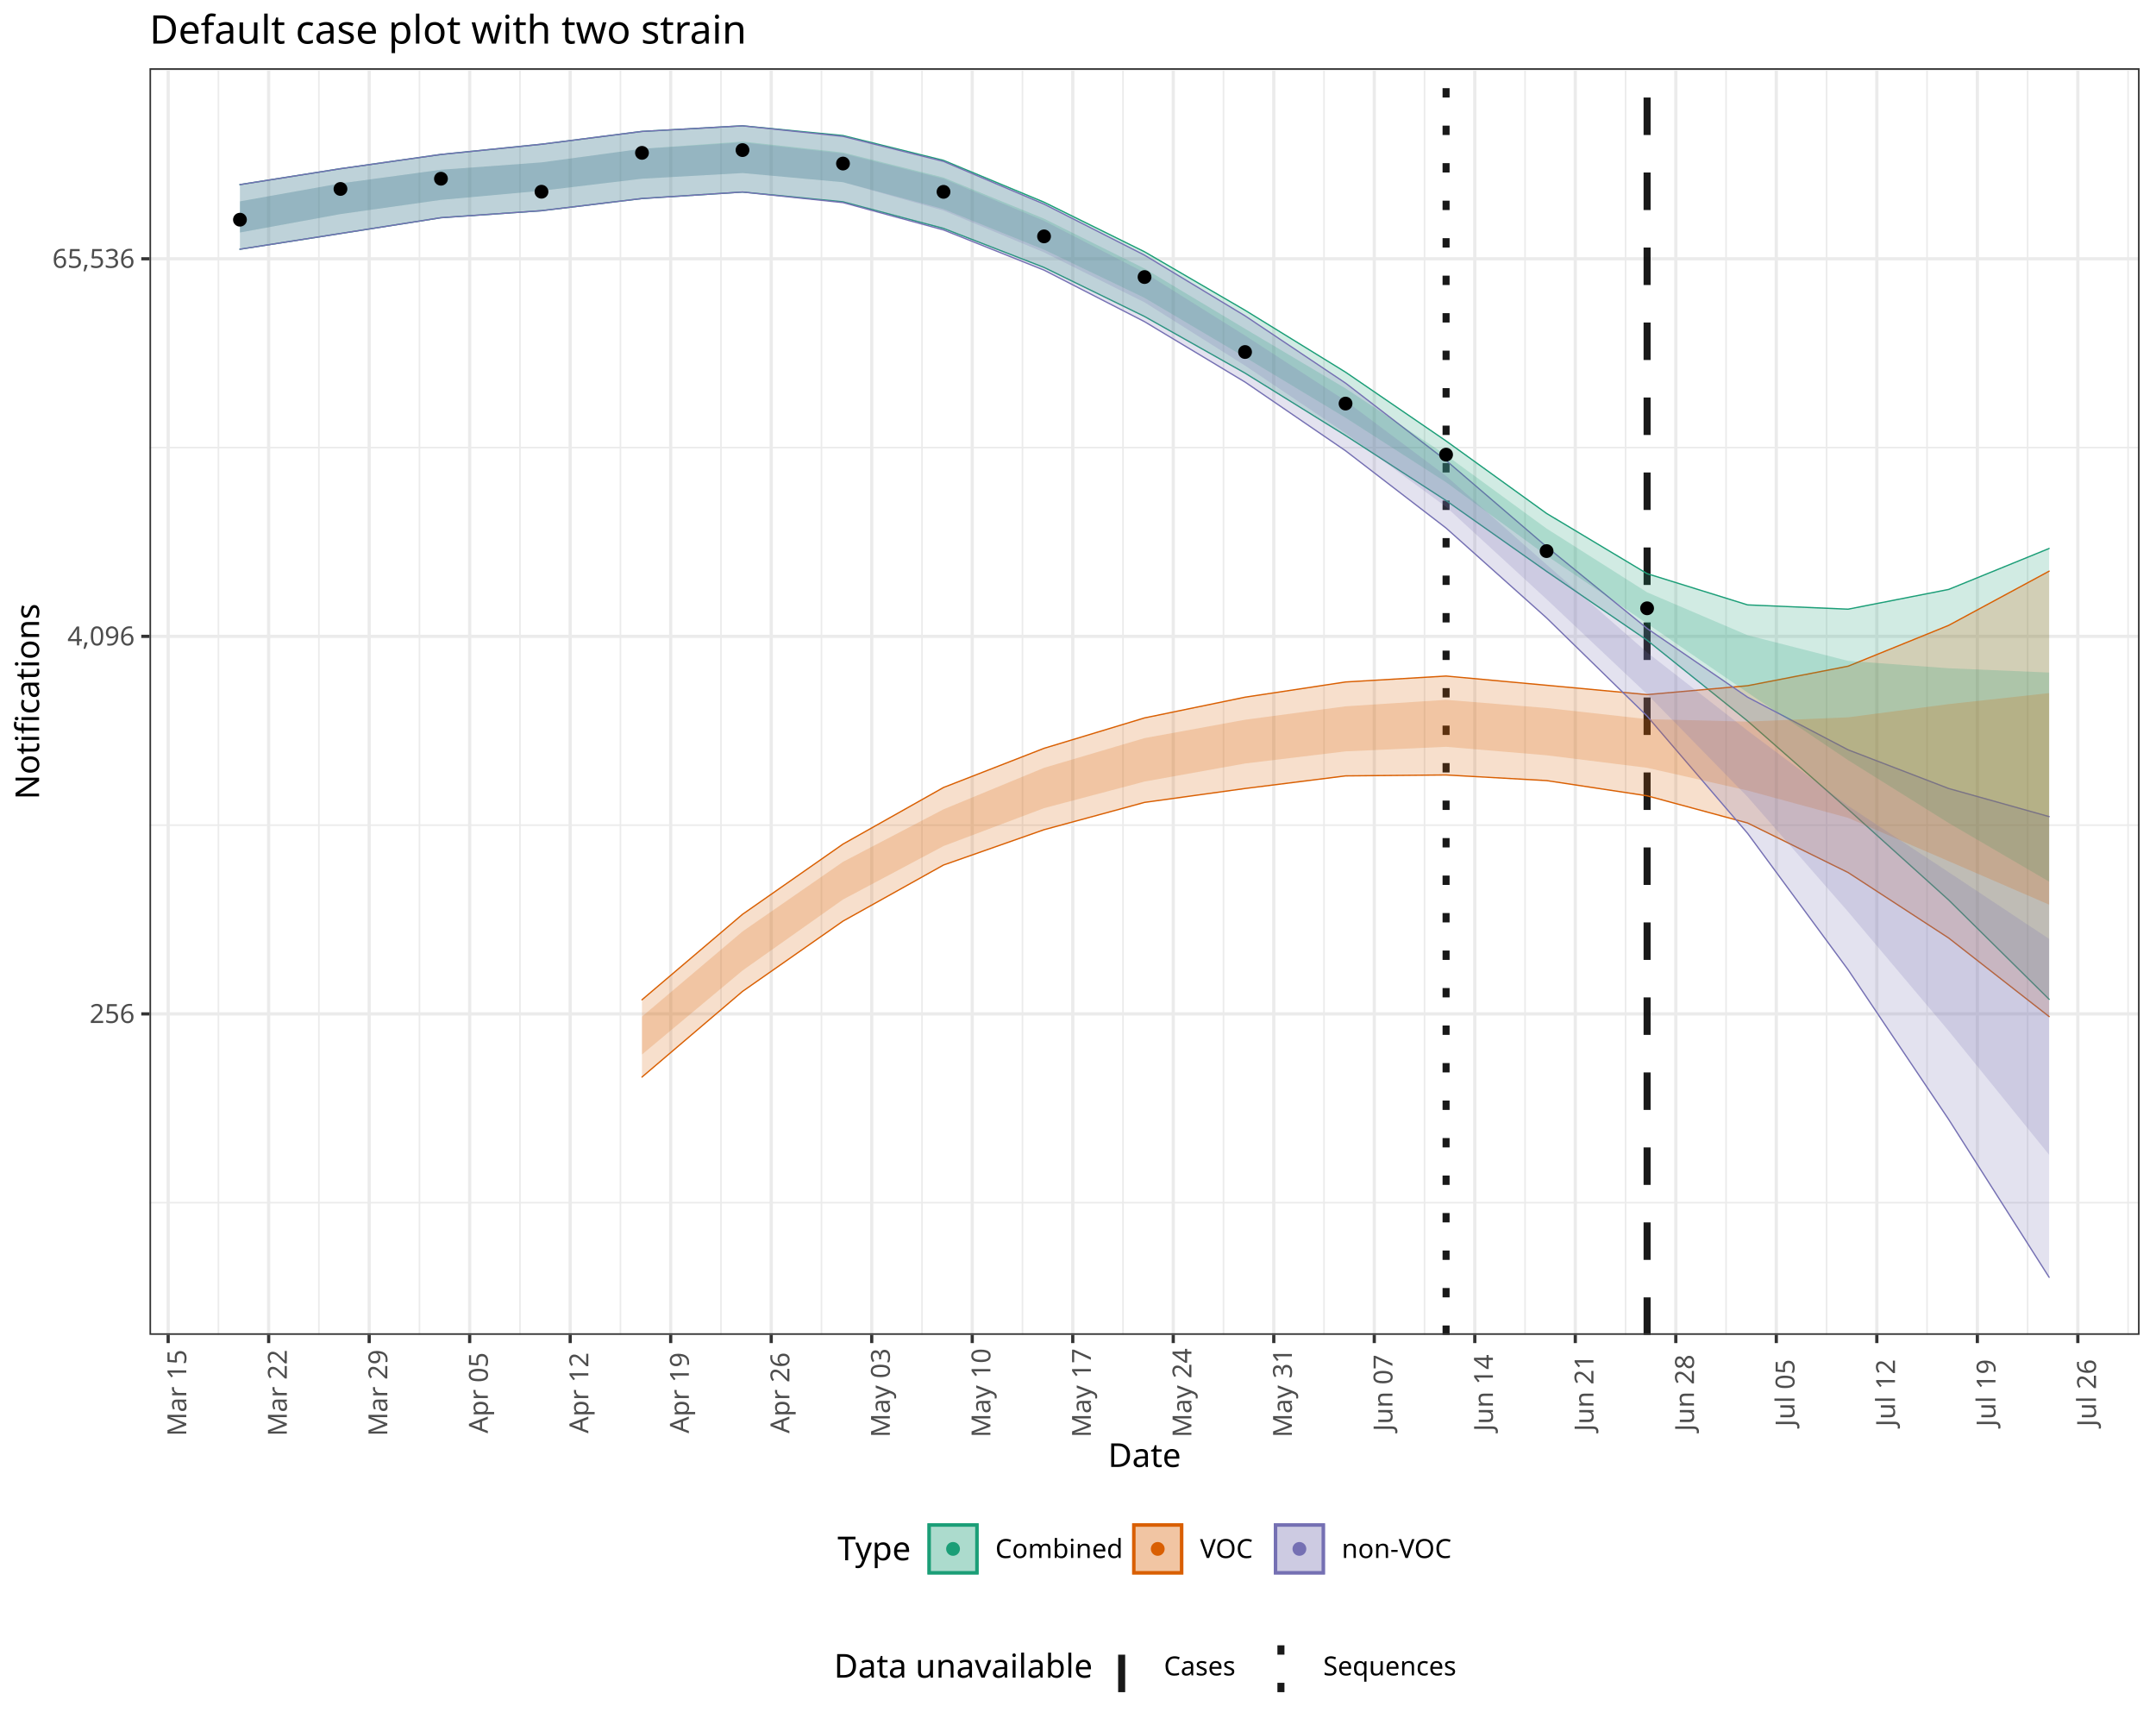
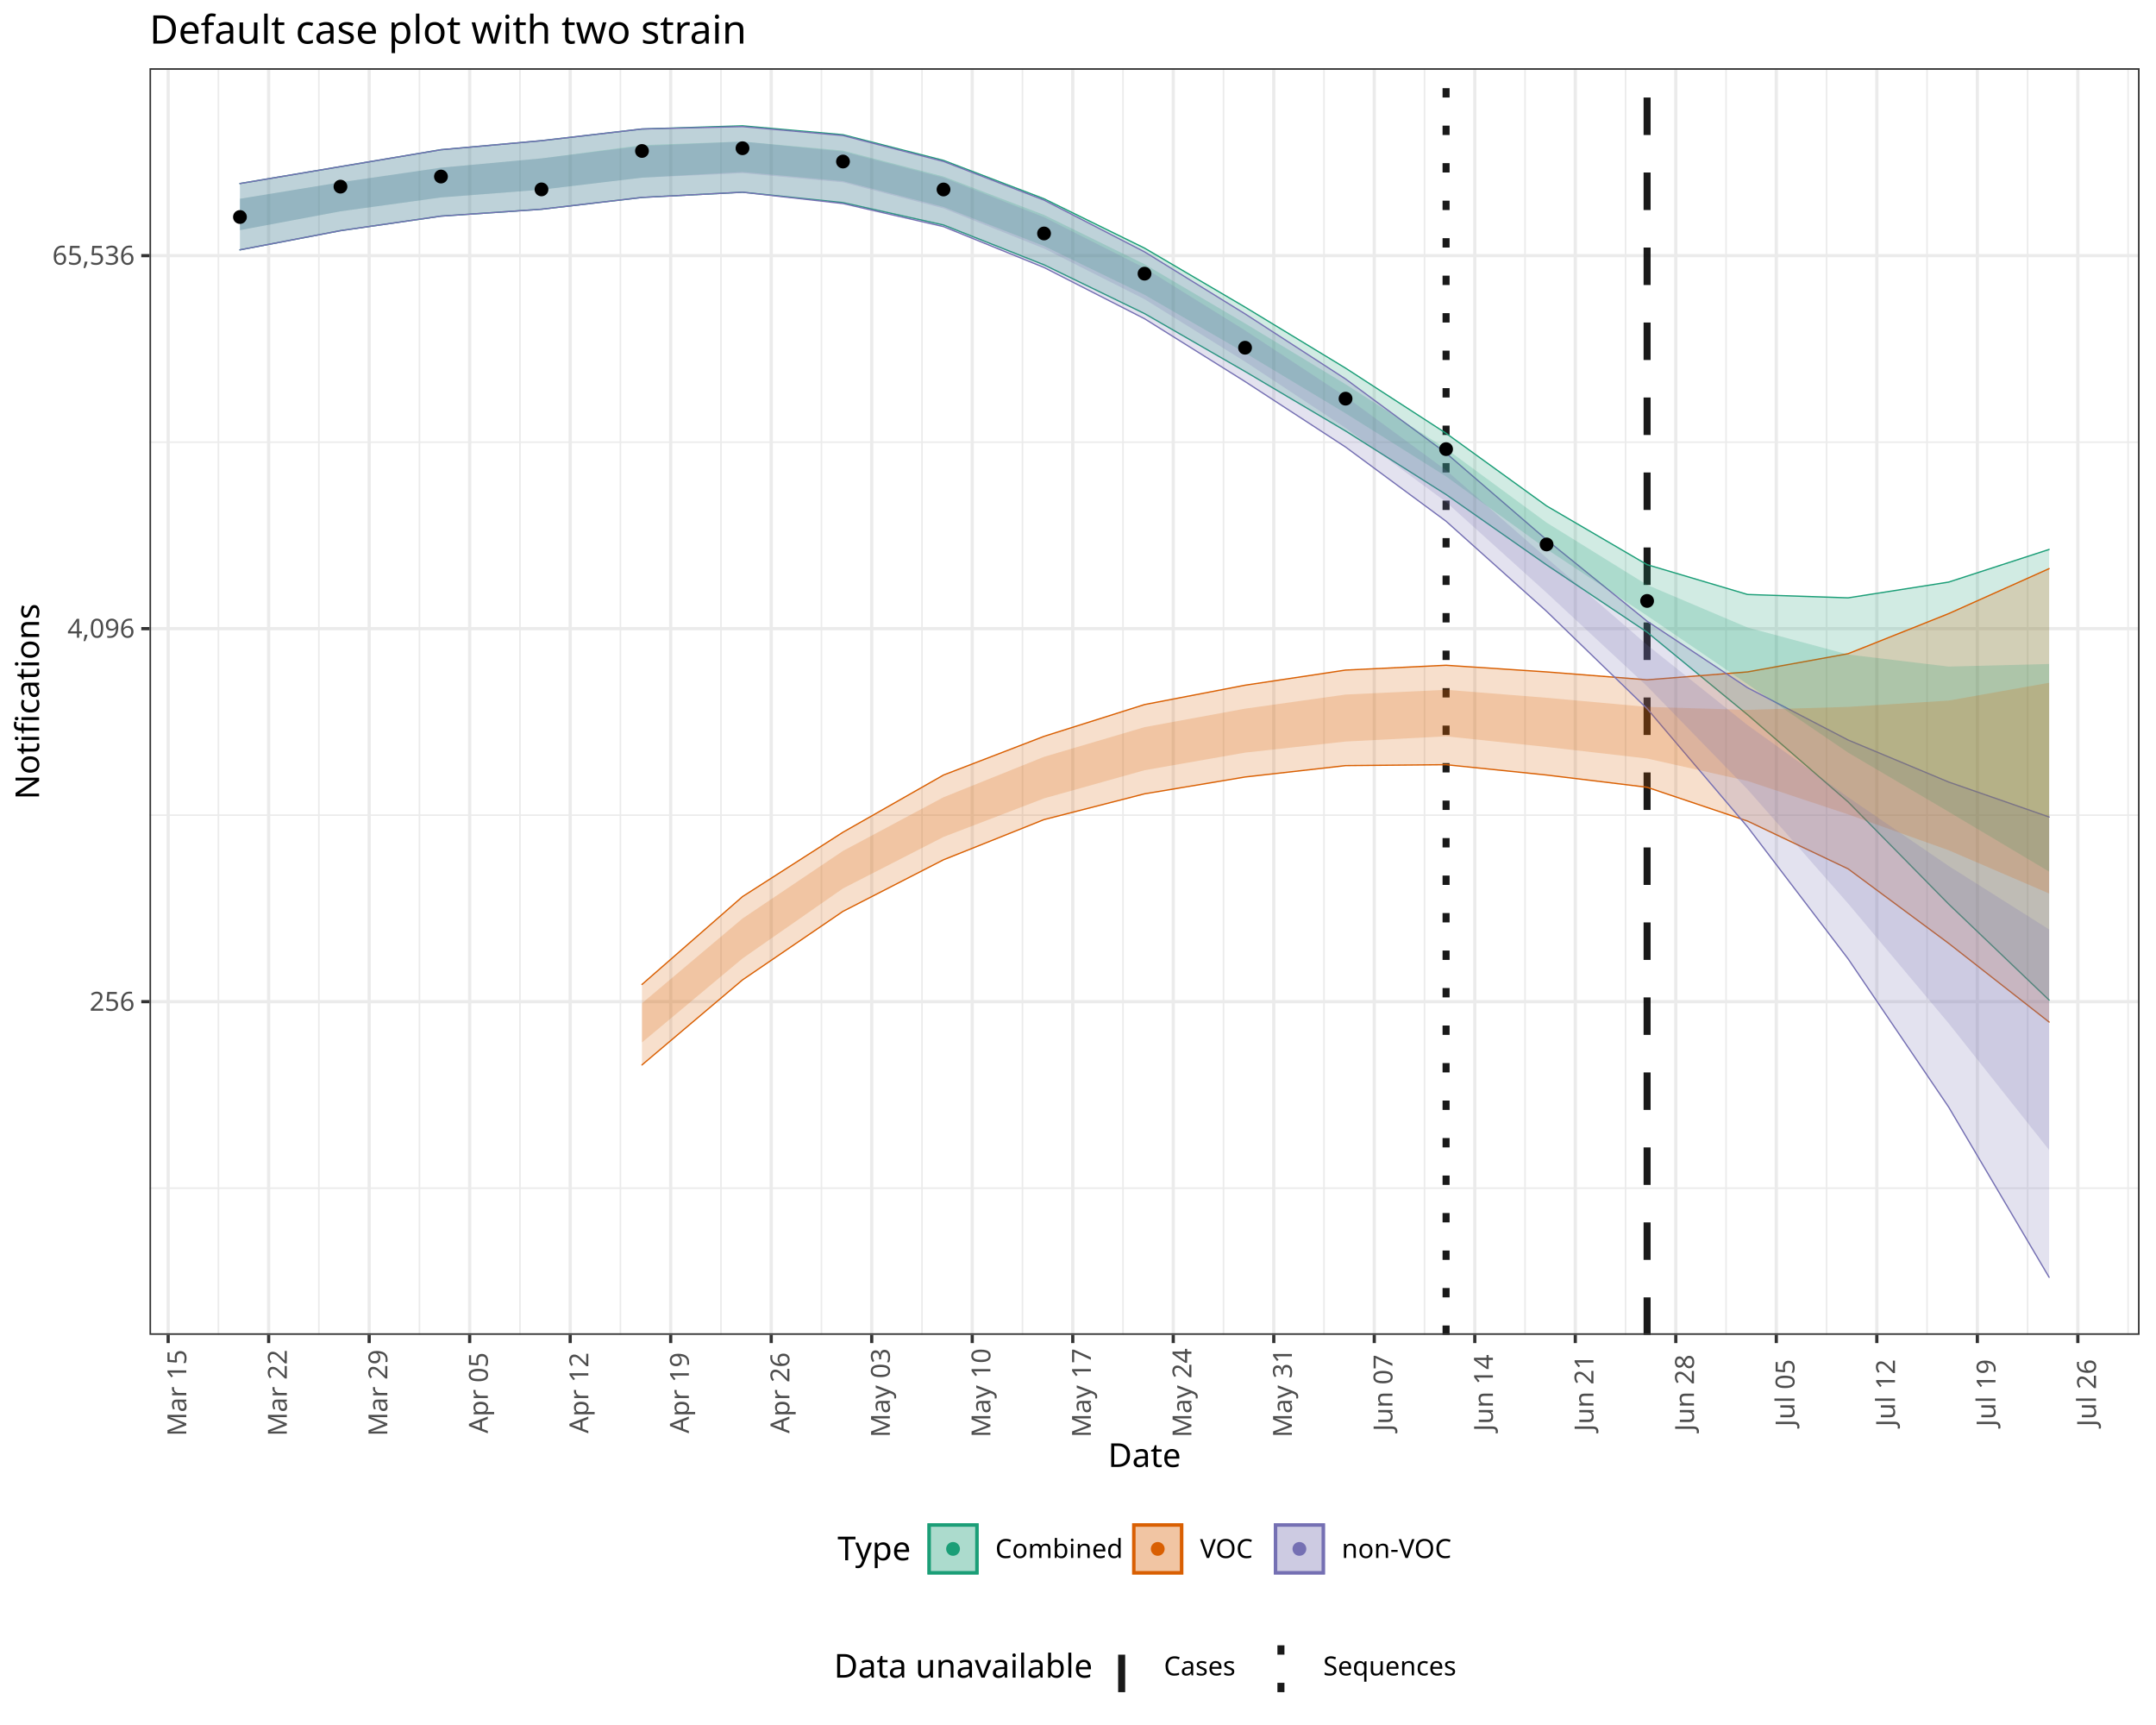
<svg xmlns="http://www.w3.org/2000/svg" class="svglite" data-engine-version="2.0" width="720.00pt" height="576.00pt" viewBox="0 0 720.00 576.00">
  <defs>
    <style type="text/css">
    .svglite line, .svglite polyline, .svglite polygon, .svglite path, .svglite rect, .svglite circle {
      fill: none;
      stroke: #000000;
      stroke-linecap: round;
      stroke-linejoin: round;
      stroke-miterlimit: 10.00;
    }
  </style>
  </defs>
  <rect width="100%" height="100%" style="stroke: none; fill: #FFFFFF;" />
  <defs>
    <clipPath id="cpMC4wMHw3MjAuMDB8MC4wMHw1NzYuMDA=">
      <rect x="0.00" y="0.00" width="720.00" height="576.00" />
    </clipPath>
  </defs>
  <g clip-path="url(#cpMC4wMHw3MjAuMDB8MC4wMHw1NzYuMDA=)">
    <rect x="0.00" y="0.00" width="720.00" height="576.00" style="stroke-width: 1.07; stroke: #FFFFFF; fill: #FFFFFF;" />
  </g>
  <defs>
    <clipPath id="cpNDkuOTJ8NzE0LjUyfDIyLjc4fDQ0NS43Mw==">
      <rect x="49.92" y="22.78" width="664.60" height="422.95" />
    </clipPath>
  </defs>
  <g clip-path="url(#cpNDkuOTJ8NzE0LjUyfDIyLjc4fDQ0NS43Mw==)">
    <rect x="49.92" y="22.78" width="664.60" height="422.95" style="stroke-width: 1.07; stroke: none; fill: #FFFFFF;" />
-     <polyline points="49.92,401.59 714.52,401.59 " style="stroke-width: 0.53; stroke: #EBEBEB; stroke-linecap: butt;" />
-     <polyline points="49.92,275.52 714.52,275.52 " style="stroke-width: 0.53; stroke: #EBEBEB; stroke-linecap: butt;" />
-     <polyline points="49.92,149.45 714.52,149.45 " style="stroke-width: 0.53; stroke: #EBEBEB; stroke-linecap: butt;" />
-     <polyline points="49.92,23.37 714.52,23.37 " style="stroke-width: 0.53; stroke: #EBEBEB; stroke-linecap: butt;" />
+     <polyline points="49.92,396.75 714.52,396.75 " style="stroke-width: 0.53; stroke: #EBEBEB; stroke-linecap: butt;" />
+     <polyline points="49.92,272.19 714.52,272.19 " style="stroke-width: 0.53; stroke: #EBEBEB; stroke-linecap: butt;" />
+     <polyline points="49.92,147.64 714.52,147.64 " style="stroke-width: 0.53; stroke: #EBEBEB; stroke-linecap: butt;" />
+     <polyline points="49.92,23.08 714.52,23.08 " style="stroke-width: 0.53; stroke: #EBEBEB; stroke-linecap: butt;" />
    <polyline points="72.94,445.73 72.94,22.78 " style="stroke-width: 0.53; stroke: #EBEBEB; stroke-linecap: butt;" />
    <polyline points="106.50,445.73 106.50,22.78 " style="stroke-width: 0.53; stroke: #EBEBEB; stroke-linecap: butt;" />
    <polyline points="140.07,445.73 140.07,22.78 " style="stroke-width: 0.53; stroke: #EBEBEB; stroke-linecap: butt;" />
    <polyline points="173.64,445.73 173.64,22.78 " style="stroke-width: 0.53; stroke: #EBEBEB; stroke-linecap: butt;" />
    <polyline points="207.20,445.73 207.20,22.78 " style="stroke-width: 0.53; stroke: #EBEBEB; stroke-linecap: butt;" />
    <polyline points="240.77,445.73 240.77,22.78 " style="stroke-width: 0.53; stroke: #EBEBEB; stroke-linecap: butt;" />
    <polyline points="274.33,445.73 274.33,22.78 " style="stroke-width: 0.53; stroke: #EBEBEB; stroke-linecap: butt;" />
    <polyline points="307.90,445.73 307.90,22.78 " style="stroke-width: 0.53; stroke: #EBEBEB; stroke-linecap: butt;" />
    <polyline points="341.46,445.73 341.46,22.78 " style="stroke-width: 0.53; stroke: #EBEBEB; stroke-linecap: butt;" />
    <polyline points="375.03,445.73 375.03,22.78 " style="stroke-width: 0.53; stroke: #EBEBEB; stroke-linecap: butt;" />
    <polyline points="408.59,445.73 408.59,22.78 " style="stroke-width: 0.53; stroke: #EBEBEB; stroke-linecap: butt;" />
    <polyline points="442.16,445.73 442.16,22.78 " style="stroke-width: 0.53; stroke: #EBEBEB; stroke-linecap: butt;" />
    <polyline points="475.73,445.73 475.73,22.78 " style="stroke-width: 0.53; stroke: #EBEBEB; stroke-linecap: butt;" />
    <polyline points="509.29,445.73 509.29,22.78 " style="stroke-width: 0.53; stroke: #EBEBEB; stroke-linecap: butt;" />
    <polyline points="542.86,445.73 542.86,22.78 " style="stroke-width: 0.53; stroke: #EBEBEB; stroke-linecap: butt;" />
    <polyline points="576.42,445.73 576.42,22.78 " style="stroke-width: 0.53; stroke: #EBEBEB; stroke-linecap: butt;" />
    <polyline points="609.99,445.73 609.99,22.78 " style="stroke-width: 0.53; stroke: #EBEBEB; stroke-linecap: butt;" />
    <polyline points="643.55,445.73 643.55,22.78 " style="stroke-width: 0.53; stroke: #EBEBEB; stroke-linecap: butt;" />
    <polyline points="677.12,445.73 677.12,22.78 " style="stroke-width: 0.53; stroke: #EBEBEB; stroke-linecap: butt;" />
    <polyline points="710.68,445.73 710.68,22.78 " style="stroke-width: 0.53; stroke: #EBEBEB; stroke-linecap: butt;" />
-     <polyline points="49.92,338.56 714.52,338.56 " style="stroke-width: 1.07; stroke: #EBEBEB; stroke-linecap: butt;" />
-     <polyline points="49.92,212.48 714.52,212.48 " style="stroke-width: 1.07; stroke: #EBEBEB; stroke-linecap: butt;" />
-     <polyline points="49.92,86.41 714.52,86.41 " style="stroke-width: 1.07; stroke: #EBEBEB; stroke-linecap: butt;" />
+     <polyline points="49.92,334.47 714.52,334.47 " style="stroke-width: 1.07; stroke: #EBEBEB; stroke-linecap: butt;" />
+     <polyline points="49.92,209.91 714.52,209.91 " style="stroke-width: 1.07; stroke: #EBEBEB; stroke-linecap: butt;" />
+     <polyline points="49.92,85.36 714.52,85.36 " style="stroke-width: 1.07; stroke: #EBEBEB; stroke-linecap: butt;" />
    <polyline points="56.16,445.73 56.16,22.78 " style="stroke-width: 1.07; stroke: #EBEBEB; stroke-linecap: butt;" />
    <polyline points="89.72,445.73 89.72,22.78 " style="stroke-width: 1.07; stroke: #EBEBEB; stroke-linecap: butt;" />
    <polyline points="123.29,445.73 123.29,22.78 " style="stroke-width: 1.07; stroke: #EBEBEB; stroke-linecap: butt;" />
    <polyline points="156.85,445.73 156.85,22.78 " style="stroke-width: 1.07; stroke: #EBEBEB; stroke-linecap: butt;" />
    <polyline points="190.42,445.73 190.42,22.78 " style="stroke-width: 1.07; stroke: #EBEBEB; stroke-linecap: butt;" />
    <polyline points="223.98,445.73 223.98,22.78 " style="stroke-width: 1.07; stroke: #EBEBEB; stroke-linecap: butt;" />
    <polyline points="257.55,445.73 257.55,22.78 " style="stroke-width: 1.07; stroke: #EBEBEB; stroke-linecap: butt;" />
    <polyline points="291.11,445.73 291.11,22.78 " style="stroke-width: 1.07; stroke: #EBEBEB; stroke-linecap: butt;" />
    <polyline points="324.68,445.73 324.68,22.78 " style="stroke-width: 1.07; stroke: #EBEBEB; stroke-linecap: butt;" />
    <polyline points="358.25,445.73 358.25,22.78 " style="stroke-width: 1.07; stroke: #EBEBEB; stroke-linecap: butt;" />
    <polyline points="391.81,445.73 391.81,22.78 " style="stroke-width: 1.07; stroke: #EBEBEB; stroke-linecap: butt;" />
    <polyline points="425.38,445.73 425.38,22.78 " style="stroke-width: 1.07; stroke: #EBEBEB; stroke-linecap: butt;" />
    <polyline points="458.94,445.73 458.94,22.78 " style="stroke-width: 1.07; stroke: #EBEBEB; stroke-linecap: butt;" />
    <polyline points="492.51,445.73 492.51,22.78 " style="stroke-width: 1.07; stroke: #EBEBEB; stroke-linecap: butt;" />
    <polyline points="526.07,445.73 526.07,22.78 " style="stroke-width: 1.07; stroke: #EBEBEB; stroke-linecap: butt;" />
    <polyline points="559.64,445.73 559.64,22.78 " style="stroke-width: 1.07; stroke: #EBEBEB; stroke-linecap: butt;" />
    <polyline points="593.20,445.73 593.20,22.78 " style="stroke-width: 1.07; stroke: #EBEBEB; stroke-linecap: butt;" />
    <polyline points="626.77,445.73 626.77,22.78 " style="stroke-width: 1.07; stroke: #EBEBEB; stroke-linecap: butt;" />
    <polyline points="660.34,445.73 660.34,22.78 " style="stroke-width: 1.07; stroke: #EBEBEB; stroke-linecap: butt;" />
    <polyline points="693.90,445.73 693.90,22.78 " style="stroke-width: 1.07; stroke: #EBEBEB; stroke-linecap: butt;" />
    <line x1="550.05" y1="445.73" x2="550.05" y2="22.78" style="stroke-width: 2.35; stroke: #000000; stroke-opacity: 0.90; stroke-dasharray: 12.52,12.52; stroke-linecap: butt;" />
    <line x1="482.92" y1="445.73" x2="482.92" y2="22.78" style="stroke-width: 2.35; stroke: #000000; stroke-opacity: 0.90; stroke-dasharray: 3.13,9.39; stroke-linecap: butt;" />
-     <polygon points="80.13,61.64 113.70,56.33 147.26,51.57 180.83,48.16 214.39,43.88 247.96,42.01 281.52,45.26 315.09,53.55 348.66,67.51 382.22,84.07 415.79,103.60 449.35,124.27 482.92,147.24 516.48,171.44 550.05,191.55 583.61,201.98 617.18,203.41 650.75,196.82 684.31,183.14 684.31,333.68 650.75,300.51 617.18,270.24 583.61,240.75 550.05,213.79 516.48,190.79 482.92,167.15 449.35,145.42 415.79,124.59 382.22,105.68 348.66,89.30 315.09,76.27 281.52,67.38 247.96,64.12 214.39,66.29 180.83,70.35 147.26,72.70 113.70,77.97 80.13,83.22 " style="stroke-width: 0.00; stroke: none; fill: #1B9E77; fill-opacity: 0.20;" />
-     <polyline points="80.13,61.64 113.70,56.33 147.26,51.57 180.83,48.16 214.39,43.88 247.96,42.01 281.52,45.26 315.09,53.55 348.66,67.51 382.22,84.07 415.79,103.60 449.35,124.27 482.92,147.24 516.48,171.44 550.05,191.55 583.61,201.98 617.18,203.41 650.75,196.82 684.31,183.14 " style="stroke-width: 0.43; stroke: #1B9E77;" />
-     <polyline points="684.31,333.68 650.75,300.51 617.18,270.24 583.61,240.75 550.05,213.79 516.48,190.79 482.92,167.15 449.35,145.42 415.79,124.59 382.22,105.68 348.66,89.30 315.09,76.27 281.52,67.38 247.96,64.12 214.39,66.29 180.83,70.35 147.26,72.70 113.70,77.97 80.13,83.22 " style="stroke-width: 0.43; stroke: #1B9E77;" />
-     <polygon points="214.39,333.84 247.96,305.30 281.52,281.85 315.09,262.95 348.66,249.87 382.22,239.72 415.79,232.80 449.35,227.72 482.92,225.74 516.48,228.82 550.05,231.94 583.61,228.97 617.18,222.45 650.75,208.82 684.31,190.72 684.31,339.45 650.75,313.21 617.18,291.35 583.61,274.81 550.05,265.73 516.48,260.65 482.92,258.77 449.35,259.08 415.79,263.29 382.22,267.93 348.66,277.05 315.09,288.84 281.52,307.57 247.96,331.04 214.39,359.64 " style="stroke-width: 0.00; stroke: none; fill: #D95F02; fill-opacity: 0.20;" />
-     <polyline points="214.39,333.84 247.96,305.30 281.52,281.85 315.09,262.95 348.66,249.87 382.22,239.72 415.79,232.80 449.35,227.72 482.92,225.74 516.48,228.82 550.05,231.94 583.61,228.97 617.18,222.45 650.75,208.82 684.31,190.72 " style="stroke-width: 0.43; stroke: #D95F02;" />
-     <polyline points="684.31,339.45 650.75,313.21 617.18,291.35 583.61,274.81 550.05,265.73 516.48,260.65 482.92,258.77 449.35,259.08 415.79,263.29 382.22,267.93 348.66,277.05 315.09,288.84 281.52,307.57 247.96,331.04 214.39,359.64 " style="stroke-width: 0.43; stroke: #D95F02;" />
-     <polygon points="80.13,61.64 113.70,56.33 147.26,51.57 180.83,48.16 214.39,43.88 247.96,42.01 281.52,45.54 315.09,53.89 348.66,68.16 382.22,85.20 415.79,105.47 449.35,127.93 482.92,153.76 516.48,182.56 550.05,209.85 583.61,232.80 617.18,250.38 650.75,263.29 684.31,272.68 684.31,426.51 650.75,373.77 617.18,323.82 583.61,278.26 550.05,239.12 516.48,206.32 482.92,176.33 449.35,150.52 415.79,127.58 382.22,107.41 348.66,90.20 315.09,76.78 281.52,67.65 247.96,64.12 214.39,66.29 180.83,70.35 147.26,72.70 113.70,77.97 80.13,83.22 " style="stroke-width: 0.00; stroke: none; fill: #7570B3; fill-opacity: 0.20;" />
-     <polyline points="80.13,61.64 113.70,56.33 147.26,51.57 180.83,48.16 214.39,43.88 247.96,42.01 281.52,45.54 315.09,53.89 348.66,68.16 382.22,85.20 415.79,105.47 449.35,127.93 482.92,153.76 516.48,182.56 550.05,209.85 583.61,232.80 617.18,250.38 650.75,263.29 684.31,272.68 " style="stroke-width: 0.43; stroke: #7570B3;" />
-     <polyline points="684.31,426.51 650.75,373.77 617.18,323.82 583.61,278.26 550.05,239.12 516.48,206.32 482.92,176.33 449.35,150.52 415.79,127.58 382.22,107.41 348.66,90.20 315.09,76.78 281.52,67.65 247.96,64.12 214.39,66.29 180.83,70.35 147.26,72.70 113.70,77.97 80.13,83.22 " style="stroke-width: 0.43; stroke: #7570B3;" />
-     <polygon points="80.13,67.24 113.70,61.24 147.26,56.69 180.83,54.23 214.39,49.68 247.96,47.27 281.52,50.93 315.09,59.28 348.66,73.01 382.22,89.67 415.79,109.78 449.35,129.69 482.92,151.97 516.48,176.49 550.05,197.78 583.61,212.11 617.18,220.68 650.75,223.14 684.31,224.57 684.31,294.40 650.75,274.81 617.18,253.83 583.61,231.26 550.05,208.21 516.48,185.53 482.92,161.03 449.35,139.48 415.79,119.29 382.22,99.45 348.66,83.35 315.09,69.81 281.52,60.84 247.96,57.78 214.39,59.67 180.83,63.69 147.26,66.74 113.70,71.48 80.13,77.63 " style="stroke-width: 0.00; stroke: none; fill: #1B9E77; fill-opacity: 0.20;" />
-     <polyline points="80.13,67.24 113.70,61.24 147.26,56.69 180.83,54.23 214.39,49.68 247.96,47.27 281.52,50.93 315.09,59.28 348.66,73.01 382.22,89.67 415.79,109.78 449.35,129.69 482.92,151.97 516.48,176.49 550.05,197.78 583.61,212.11 617.18,220.68 650.75,223.14 684.31,224.57 " style="stroke-width: 1.07; stroke: none;" />
-     <polyline points="684.31,294.40 650.75,274.81 617.18,253.83 583.61,231.26 550.05,208.21 516.48,185.53 482.92,161.03 449.35,139.48 415.79,119.29 382.22,99.45 348.66,83.35 315.09,69.81 281.52,60.84 247.96,57.78 214.39,59.67 180.83,63.69 147.26,66.74 113.70,71.48 80.13,77.63 " style="stroke-width: 1.07; stroke: none;" />
-     <polygon points="214.39,339.45 247.96,311.03 281.52,287.78 315.09,270.24 348.66,256.38 382.22,246.46 415.79,240.33 449.35,235.85 482.92,233.68 516.48,236.41 550.05,240.13 583.61,240.95 617.18,239.52 650.75,235.11 684.31,231.43 684.31,302.08 650.75,287.55 617.18,273.10 583.61,263.97 550.05,256.38 516.48,252.20 482.92,249.37 449.35,250.89 415.79,254.94 382.22,260.97 348.66,269.85 315.09,282.51 281.52,300.36 247.96,324.08 214.39,352.11 " style="stroke-width: 0.00; stroke: none; fill: #D95F02; fill-opacity: 0.20;" />
-     <polyline points="214.39,339.45 247.96,311.03 281.52,287.78 315.09,270.24 348.66,256.38 382.22,246.46 415.79,240.33 449.35,235.85 482.92,233.68 516.48,236.41 550.05,240.13 583.61,240.95 617.18,239.52 650.75,235.11 684.31,231.43 " style="stroke-width: 1.07; stroke: none;" />
-     <polyline points="684.31,302.08 650.75,287.55 617.18,273.10 583.61,263.97 550.05,256.38 516.48,252.20 482.92,249.37 449.35,250.89 415.79,254.94 382.22,260.97 348.66,269.85 315.09,282.51 281.52,300.36 247.96,324.08 214.39,352.11 " style="stroke-width: 1.07; stroke: none;" />
-     <polygon points="80.13,67.24 113.70,61.24 147.26,56.69 180.83,54.23 214.39,49.68 247.96,47.56 281.52,51.25 315.09,59.67 348.66,73.74 382.22,91.03 415.79,112.04 449.35,133.83 482.92,158.93 516.48,188.51 550.05,217.85 583.61,243.96 617.18,269.07 650.75,291.22 684.31,313.52 684.31,385.59 650.75,344.22 617.18,304.45 583.61,266.09 550.05,231.77 516.48,200.08 482.92,169.25 449.35,144.67 415.79,122.09 382.22,100.95 348.66,84.27 315.09,70.30 281.52,60.84 247.96,57.78 214.39,59.67 180.83,63.69 147.26,66.74 113.70,71.48 80.13,77.63 " style="stroke-width: 0.00; stroke: none; fill: #7570B3; fill-opacity: 0.20;" />
-     <polyline points="80.13,67.24 113.70,61.24 147.26,56.69 180.83,54.23 214.39,49.68 247.96,47.56 281.52,51.25 315.09,59.67 348.66,73.74 382.22,91.03 415.79,112.04 449.35,133.83 482.92,158.93 516.48,188.51 550.05,217.85 583.61,243.96 617.18,269.07 650.75,291.22 684.31,313.52 " style="stroke-width: 1.07; stroke: none;" />
-     <polyline points="684.31,385.59 650.75,344.22 617.18,304.45 583.61,266.09 550.05,231.77 516.48,200.08 482.92,169.25 449.35,144.67 415.79,122.09 382.22,100.95 348.66,84.27 315.09,70.30 281.52,60.84 247.96,57.78 214.39,59.67 180.83,63.69 147.26,66.74 113.70,71.48 80.13,77.63 " style="stroke-width: 1.07; stroke: none;" />
-     <circle cx="80.13" cy="73.36" r="1.95" style="stroke-width: 0.71; fill: #000000;" />
-     <circle cx="113.70" cy="63.09" r="1.95" style="stroke-width: 0.71; fill: #000000;" />
-     <circle cx="147.26" cy="59.68" r="1.95" style="stroke-width: 0.71; fill: #000000;" />
-     <circle cx="180.83" cy="64.02" r="1.95" style="stroke-width: 0.71; fill: #000000;" />
-     <circle cx="214.39" cy="51.04" r="1.95" style="stroke-width: 0.71; fill: #000000;" />
-     <circle cx="247.96" cy="50.12" r="1.95" style="stroke-width: 0.71; fill: #000000;" />
-     <circle cx="281.52" cy="54.61" r="1.95" style="stroke-width: 0.71; fill: #000000;" />
-     <circle cx="315.09" cy="64.06" r="1.95" style="stroke-width: 0.71; fill: #000000;" />
-     <circle cx="348.66" cy="78.93" r="1.95" style="stroke-width: 0.71; fill: #000000;" />
-     <circle cx="382.22" cy="92.51" r="1.95" style="stroke-width: 0.71; fill: #000000;" />
-     <circle cx="415.79" cy="117.54" r="1.95" style="stroke-width: 0.71; fill: #000000;" />
-     <circle cx="449.35" cy="134.76" r="1.95" style="stroke-width: 0.71; fill: #000000;" />
-     <circle cx="482.92" cy="151.81" r="1.95" style="stroke-width: 0.71; fill: #000000;" />
-     <circle cx="516.48" cy="184.02" r="1.95" style="stroke-width: 0.71; fill: #000000;" />
-     <circle cx="550.05" cy="203.12" r="1.95" style="stroke-width: 0.71; fill: #000000;" />
+     <polygon points="80.13,61.28 113.70,55.63 147.26,49.99 180.83,46.97 214.39,43.07 247.96,42.01 281.52,44.98 315.09,53.56 348.66,66.37 382.22,82.85 415.79,102.55 449.35,122.92 482.92,144.68 516.48,168.93 550.05,188.55 583.61,198.51 617.18,199.63 650.75,194.37 684.31,183.46 684.31,333.95 650.75,301.87 617.18,267.77 583.61,238.66 550.05,211.09 516.48,188.62 482.92,165.13 449.35,143.91 415.79,124.04 382.22,104.71 348.66,88.43 315.09,75.12 281.52,67.65 247.96,64.18 214.39,65.93 180.83,69.87 147.26,72.17 113.70,77.02 80.13,83.43 " style="stroke-width: 0.00; stroke: none; fill: #1B9E77; fill-opacity: 0.20;" />
+     <polyline points="80.13,61.28 113.70,55.63 147.26,49.99 180.83,46.97 214.39,43.07 247.96,42.01 281.52,44.98 315.09,53.56 348.66,66.37 382.22,82.85 415.79,102.55 449.35,122.92 482.92,144.68 516.48,168.93 550.05,188.55 583.61,198.51 617.18,199.63 650.75,194.37 684.31,183.46 " style="stroke-width: 0.43; stroke: #1B9E77;" />
+     <polyline points="684.31,333.95 650.75,301.87 617.18,267.77 583.61,238.66 550.05,211.09 516.48,188.62 482.92,165.13 449.35,143.91 415.79,124.04 382.22,104.71 348.66,88.43 315.09,75.12 281.52,67.65 247.96,64.18 214.39,65.93 180.83,69.87 147.26,72.17 113.70,77.02 80.13,83.43 " style="stroke-width: 0.43; stroke: #1B9E77;" />
+     <polygon points="214.39,328.72 247.96,299.39 281.52,277.89 315.09,258.79 348.66,245.87 382.22,235.26 415.79,228.80 449.35,223.75 482.92,222.14 516.48,224.36 550.05,227.00 583.61,224.36 617.18,218.28 650.75,204.90 684.31,189.87 684.31,341.28 650.75,314.99 617.18,290.12 583.61,274.17 550.05,262.88 516.48,258.79 482.92,255.34 449.35,255.65 415.79,259.45 382.22,265.07 348.66,273.67 315.09,287.09 281.52,304.31 247.96,327.20 214.39,355.59 " style="stroke-width: 0.00; stroke: none; fill: #D95F02; fill-opacity: 0.20;" />
+     <polyline points="214.39,328.72 247.96,299.39 281.52,277.89 315.09,258.79 348.66,245.87 382.22,235.26 415.79,228.80 449.35,223.75 482.92,222.14 516.48,224.36 550.05,227.00 583.61,224.36 617.18,218.28 650.75,204.90 684.31,189.87 " style="stroke-width: 0.43; stroke: #D95F02;" />
+     <polyline points="684.31,341.28 650.75,314.99 617.18,290.12 583.61,274.17 550.05,262.88 516.48,258.79 482.92,255.34 449.35,255.65 415.79,259.45 382.22,265.07 348.66,273.67 315.09,287.09 281.52,304.31 247.96,327.20 214.39,355.59 " style="stroke-width: 0.43; stroke: #D95F02;" />
+     <polygon points="80.13,61.28 113.70,55.63 147.26,49.99 180.83,46.97 214.39,43.07 247.96,42.27 281.52,45.26 315.09,53.90 348.66,66.82 382.22,84.10 415.79,104.81 449.35,126.55 482.92,151.30 516.48,180.24 550.05,207.42 583.61,229.65 617.18,247.10 650.75,261.13 684.31,272.81 684.31,426.51 650.75,369.65 617.18,320.17 583.61,276.13 550.05,236.63 516.48,204.12 482.92,174.05 449.35,149.27 415.79,127.41 382.22,106.43 348.66,89.32 315.09,75.67 281.52,67.97 247.96,64.18 214.39,65.93 180.83,69.87 147.26,72.17 113.70,77.02 80.13,83.43 " style="stroke-width: 0.00; stroke: none; fill: #7570B3; fill-opacity: 0.20;" />
+     <polyline points="80.13,61.28 113.70,55.63 147.26,49.99 180.83,46.97 214.39,43.07 247.96,42.27 281.52,45.26 315.09,53.90 348.66,66.82 382.22,84.10 415.79,104.81 449.35,126.55 482.92,151.30 516.48,180.24 550.05,207.42 583.61,229.65 617.18,247.10 650.75,261.13 684.31,272.81 " style="stroke-width: 0.43; stroke: #7570B3;" />
+     <polyline points="684.31,426.51 650.75,369.65 617.18,320.17 583.61,276.13 550.05,236.63 516.48,204.12 482.92,174.05 449.35,149.27 415.79,127.41 382.22,106.43 348.66,89.32 315.09,75.67 281.52,67.97 247.96,64.18 214.39,65.93 180.83,69.87 147.26,72.17 113.70,77.02 80.13,83.43 " style="stroke-width: 0.43; stroke: #7570B3;" />
+     <polygon points="80.13,66.37 113.70,60.88 147.26,55.99 180.83,52.89 214.39,48.46 247.96,47.27 281.52,50.30 315.09,58.94 348.66,71.76 382.22,88.21 415.79,107.99 449.35,128.29 482.92,149.84 516.48,174.50 550.05,195.31 583.61,209.54 617.18,218.55 650.75,222.58 684.31,221.71 684.31,291.05 650.75,271.07 617.18,251.31 583.61,228.47 550.05,205.59 516.48,183.34 482.92,159.08 449.35,138.01 415.79,117.84 382.22,98.42 348.66,82.14 315.09,69.10 281.52,60.49 247.96,57.44 214.39,59.32 180.83,63.33 147.26,65.93 113.70,70.56 80.13,76.85 " style="stroke-width: 0.00; stroke: none; fill: #1B9E77; fill-opacity: 0.20;" />
+     <polyline points="80.13,66.37 113.70,60.88 147.26,55.99 180.83,52.89 214.39,48.46 247.96,47.27 281.52,50.30 315.09,58.94 348.66,71.76 382.22,88.21 415.79,107.99 449.35,128.29 482.92,149.84 516.48,174.50 550.05,195.31 583.61,209.54 617.18,218.55 650.75,222.58 684.31,221.71 " style="stroke-width: 1.07; stroke: none;" />
+     <polyline points="684.31,291.05 650.75,271.07 617.18,251.31 583.61,228.47 550.05,205.59 516.48,183.34 482.92,159.08 449.35,138.01 415.79,117.84 382.22,98.42 348.66,82.14 315.09,69.10 281.52,60.49 247.96,57.44 214.39,59.32 180.83,63.33 147.26,65.93 113.70,70.56 80.13,76.85 " style="stroke-width: 1.07; stroke: none;" />
+     <polygon points="214.39,335.00 247.96,306.70 281.52,284.13 315.09,266.21 348.66,252.71 382.22,242.80 415.79,236.63 449.35,231.92 482.92,230.33 516.48,233.00 550.05,236.04 583.61,237.03 617.18,236.04 650.75,233.93 684.31,227.98 684.31,298.35 650.75,283.91 617.18,271.93 583.61,260.79 550.05,253.28 516.48,249.42 482.92,245.87 449.35,247.61 415.79,251.31 382.22,257.19 348.66,266.59 315.09,279.46 281.52,296.66 247.96,320.04 214.39,348.10 " style="stroke-width: 0.00; stroke: none; fill: #D95F02; fill-opacity: 0.20;" />
+     <polyline points="214.39,335.00 247.96,306.70 281.52,284.13 315.09,266.21 348.66,252.71 382.22,242.80 415.79,236.63 449.35,231.92 482.92,230.33 516.48,233.00 550.05,236.04 583.61,237.03 617.18,236.04 650.75,233.93 684.31,227.98 " style="stroke-width: 1.07; stroke: none;" />
+     <polyline points="684.31,298.35 650.75,283.91 617.18,271.93 583.61,260.79 550.05,253.28 516.48,249.42 482.92,245.87 449.35,247.61 415.79,251.31 382.22,257.19 348.66,266.59 315.09,279.46 281.52,296.66 247.96,320.04 214.39,348.10 " style="stroke-width: 1.07; stroke: none;" />
+     <polygon points="80.13,66.37 113.70,60.88 147.26,55.99 180.83,52.89 214.39,48.76 247.96,47.27 281.52,50.62 315.09,59.32 348.66,72.53 382.22,89.47 415.79,110.32 449.35,132.40 482.92,157.00 516.48,186.29 550.05,215.34 583.61,242.12 617.18,266.21 650.75,289.15 684.31,310.35 684.31,384.00 650.75,341.69 617.18,301.70 583.61,263.60 550.05,229.14 516.48,197.92 482.92,167.62 449.35,142.91 415.79,120.76 382.22,99.91 348.66,82.98 315.09,69.58 281.52,60.88 247.96,57.81 214.39,59.32 180.83,63.33 147.26,65.93 113.70,70.56 80.13,76.85 " style="stroke-width: 0.00; stroke: none; fill: #7570B3; fill-opacity: 0.20;" />
+     <polyline points="80.13,66.37 113.70,60.88 147.26,55.99 180.83,52.89 214.39,48.76 247.96,47.27 281.52,50.62 315.09,59.32 348.66,72.53 382.22,89.47 415.79,110.32 449.35,132.40 482.92,157.00 516.48,186.29 550.05,215.34 583.61,242.12 617.18,266.21 650.75,289.15 684.31,310.35 " style="stroke-width: 1.07; stroke: none;" />
+     <polyline points="684.31,384.00 650.75,341.69 617.18,301.70 583.61,263.60 550.05,229.14 516.48,197.92 482.92,167.62 449.35,142.91 415.79,120.76 382.22,99.91 348.66,82.98 315.09,69.58 281.52,60.88 247.96,57.81 214.39,59.32 180.83,63.33 147.26,65.93 113.70,70.56 80.13,76.85 " style="stroke-width: 1.07; stroke: none;" />
+     <circle cx="80.13" cy="72.46" r="1.95" style="stroke-width: 0.71; fill: #000000;" />
+     <circle cx="113.70" cy="62.32" r="1.95" style="stroke-width: 0.71; fill: #000000;" />
+     <circle cx="147.26" cy="58.95" r="1.95" style="stroke-width: 0.71; fill: #000000;" />
+     <circle cx="180.83" cy="63.24" r="1.95" style="stroke-width: 0.71; fill: #000000;" />
+     <circle cx="214.39" cy="50.41" r="1.95" style="stroke-width: 0.71; fill: #000000;" />
+     <circle cx="247.96" cy="49.50" r="1.95" style="stroke-width: 0.71; fill: #000000;" />
+     <circle cx="281.52" cy="53.94" r="1.95" style="stroke-width: 0.71; fill: #000000;" />
+     <circle cx="315.09" cy="63.27" r="1.95" style="stroke-width: 0.71; fill: #000000;" />
+     <circle cx="348.66" cy="77.96" r="1.95" style="stroke-width: 0.71; fill: #000000;" />
+     <circle cx="382.22" cy="91.38" r="1.95" style="stroke-width: 0.71; fill: #000000;" />
+     <circle cx="415.79" cy="116.11" r="1.95" style="stroke-width: 0.71; fill: #000000;" />
+     <circle cx="449.35" cy="133.12" r="1.95" style="stroke-width: 0.71; fill: #000000;" />
+     <circle cx="482.92" cy="149.97" r="1.95" style="stroke-width: 0.71; fill: #000000;" />
+     <circle cx="516.48" cy="181.80" r="1.95" style="stroke-width: 0.71; fill: #000000;" />
+     <circle cx="550.05" cy="200.66" r="1.95" style="stroke-width: 0.71; fill: #000000;" />
    <rect x="49.92" y="22.78" width="664.60" height="422.95" style="stroke-width: 1.07; stroke: #333333;" />
  </g>
  <g clip-path="url(#cpMC4wMHw3MjAuMDB8MC4wMHw1NzYuMDA=)">
-     <text x="44.99" y="341.58" text-anchor="end" style="font-size: 8.80px; fill: #4D4D4D; font-family: sans;" textLength="14.68px" lengthAdjust="spacingAndGlyphs">256</text>
-     <text x="44.99" y="215.51" text-anchor="end" style="font-size: 8.80px; fill: #4D4D4D; font-family: sans;" textLength="22.02px" lengthAdjust="spacingAndGlyphs">4,096</text>
-     <text x="44.99" y="89.44" text-anchor="end" style="font-size: 8.80px; fill: #4D4D4D; font-family: sans;" textLength="26.92px" lengthAdjust="spacingAndGlyphs">65,536</text>
-     <polyline points="47.18,338.56 49.92,338.56 " style="stroke-width: 1.07; stroke: #333333; stroke-linecap: butt;" />
-     <polyline points="47.18,212.48 49.92,212.48 " style="stroke-width: 1.07; stroke: #333333; stroke-linecap: butt;" />
-     <polyline points="47.18,86.41 49.92,86.41 " style="stroke-width: 1.07; stroke: #333333; stroke-linecap: butt;" />
+     <text x="44.99" y="337.50" text-anchor="end" style="font-size: 8.80px; fill: #4D4D4D; font-family: sans;" textLength="14.68px" lengthAdjust="spacingAndGlyphs">256</text>
+     <text x="44.99" y="212.94" text-anchor="end" style="font-size: 8.80px; fill: #4D4D4D; font-family: sans;" textLength="22.02px" lengthAdjust="spacingAndGlyphs">4,096</text>
+     <text x="44.99" y="88.38" text-anchor="end" style="font-size: 8.80px; fill: #4D4D4D; font-family: sans;" textLength="26.92px" lengthAdjust="spacingAndGlyphs">65,536</text>
+     <polyline points="47.18,334.47 49.92,334.47 " style="stroke-width: 1.07; stroke: #333333; stroke-linecap: butt;" />
+     <polyline points="47.18,209.91 49.92,209.91 " style="stroke-width: 1.07; stroke: #333333; stroke-linecap: butt;" />
+     <polyline points="47.18,85.36 49.92,85.36 " style="stroke-width: 1.07; stroke: #333333; stroke-linecap: butt;" />
    <polyline points="56.16,448.47 56.16,445.73 " style="stroke-width: 1.07; stroke: #333333; stroke-linecap: butt;" />
    <polyline points="89.72,448.47 89.72,445.73 " style="stroke-width: 1.07; stroke: #333333; stroke-linecap: butt;" />
    <polyline points="123.29,448.47 123.29,445.73 " style="stroke-width: 1.07; stroke: #333333; stroke-linecap: butt;" />
    <polyline points="156.85,448.47 156.85,445.73 " style="stroke-width: 1.07; stroke: #333333; stroke-linecap: butt;" />
    <polyline points="190.42,448.47 190.42,445.73 " style="stroke-width: 1.07; stroke: #333333; stroke-linecap: butt;" />
    <polyline points="223.98,448.47 223.98,445.73 " style="stroke-width: 1.07; stroke: #333333; stroke-linecap: butt;" />
    <polyline points="257.55,448.47 257.55,445.73 " style="stroke-width: 1.07; stroke: #333333; stroke-linecap: butt;" />
    <polyline points="291.11,448.47 291.11,445.73 " style="stroke-width: 1.07; stroke: #333333; stroke-linecap: butt;" />
    <polyline points="324.68,448.47 324.68,445.73 " style="stroke-width: 1.07; stroke: #333333; stroke-linecap: butt;" />
    <polyline points="358.25,448.47 358.25,445.73 " style="stroke-width: 1.07; stroke: #333333; stroke-linecap: butt;" />
    <polyline points="391.81,448.47 391.81,445.73 " style="stroke-width: 1.07; stroke: #333333; stroke-linecap: butt;" />
    <polyline points="425.38,448.47 425.38,445.73 " style="stroke-width: 1.07; stroke: #333333; stroke-linecap: butt;" />
    <polyline points="458.94,448.47 458.94,445.73 " style="stroke-width: 1.07; stroke: #333333; stroke-linecap: butt;" />
    <polyline points="492.51,448.47 492.51,445.73 " style="stroke-width: 1.07; stroke: #333333; stroke-linecap: butt;" />
    <polyline points="526.07,448.47 526.07,445.73 " style="stroke-width: 1.07; stroke: #333333; stroke-linecap: butt;" />
    <polyline points="559.64,448.47 559.64,445.73 " style="stroke-width: 1.07; stroke: #333333; stroke-linecap: butt;" />
    <polyline points="593.20,448.47 593.20,445.73 " style="stroke-width: 1.07; stroke: #333333; stroke-linecap: butt;" />
    <polyline points="626.77,448.47 626.77,445.73 " style="stroke-width: 1.07; stroke: #333333; stroke-linecap: butt;" />
    <polyline points="660.34,448.47 660.34,445.73 " style="stroke-width: 1.07; stroke: #333333; stroke-linecap: butt;" />
    <polyline points="693.90,448.47 693.90,445.73 " style="stroke-width: 1.07; stroke: #333333; stroke-linecap: butt;" />
    <text transform="translate(62.21,465.10) rotate(-90)" text-anchor="middle" style="font-size: 8.80px; fill: #4D4D4D; font-family: sans;" textLength="27.39px" lengthAdjust="spacingAndGlyphs">Mar 15</text>
    <text transform="translate(95.78,465.10) rotate(-90)" text-anchor="middle" style="font-size: 8.80px; fill: #4D4D4D; font-family: sans;" textLength="27.39px" lengthAdjust="spacingAndGlyphs">Mar 22</text>
    <text transform="translate(129.34,465.10) rotate(-90)" text-anchor="middle" style="font-size: 8.80px; fill: #4D4D4D; font-family: sans;" textLength="27.39px" lengthAdjust="spacingAndGlyphs">Mar 29</text>
    <text transform="translate(162.91,465.10) rotate(-90)" text-anchor="middle" style="font-size: 8.80px; fill: #4D4D4D; font-family: sans;" textLength="25.93px" lengthAdjust="spacingAndGlyphs">Apr 05</text>
    <text transform="translate(196.47,465.10) rotate(-90)" text-anchor="middle" style="font-size: 8.80px; fill: #4D4D4D; font-family: sans;" textLength="25.93px" lengthAdjust="spacingAndGlyphs">Apr 12</text>
    <text transform="translate(230.04,465.10) rotate(-90)" text-anchor="middle" style="font-size: 8.80px; fill: #4D4D4D; font-family: sans;" textLength="25.93px" lengthAdjust="spacingAndGlyphs">Apr 19</text>
    <text transform="translate(263.61,465.10) rotate(-90)" text-anchor="middle" style="font-size: 8.80px; fill: #4D4D4D; font-family: sans;" textLength="25.93px" lengthAdjust="spacingAndGlyphs">Apr 26</text>
    <text transform="translate(297.17,465.10) rotate(-90)" text-anchor="middle" style="font-size: 8.80px; fill: #4D4D4D; font-family: sans;" textLength="28.87px" lengthAdjust="spacingAndGlyphs">May 03</text>
    <text transform="translate(330.74,465.10) rotate(-90)" text-anchor="middle" style="font-size: 8.80px; fill: #4D4D4D; font-family: sans;" textLength="28.87px" lengthAdjust="spacingAndGlyphs">May 10</text>
    <text transform="translate(364.30,465.10) rotate(-90)" text-anchor="middle" style="font-size: 8.80px; fill: #4D4D4D; font-family: sans;" textLength="28.87px" lengthAdjust="spacingAndGlyphs">May 17</text>
    <text transform="translate(397.87,465.10) rotate(-90)" text-anchor="middle" style="font-size: 8.80px; fill: #4D4D4D; font-family: sans;" textLength="28.87px" lengthAdjust="spacingAndGlyphs">May 24</text>
    <text transform="translate(431.43,465.10) rotate(-90)" text-anchor="middle" style="font-size: 8.80px; fill: #4D4D4D; font-family: sans;" textLength="28.87px" lengthAdjust="spacingAndGlyphs">May 31</text>
    <text transform="translate(465.00,465.10) rotate(-90)" text-anchor="middle" style="font-size: 8.80px; fill: #4D4D4D; font-family: sans;" textLength="26.43px" lengthAdjust="spacingAndGlyphs">Jun 07</text>
    <text transform="translate(498.56,465.10) rotate(-90)" text-anchor="middle" style="font-size: 8.80px; fill: #4D4D4D; font-family: sans;" textLength="26.43px" lengthAdjust="spacingAndGlyphs">Jun 14</text>
    <text transform="translate(532.13,465.10) rotate(-90)" text-anchor="middle" style="font-size: 8.80px; fill: #4D4D4D; font-family: sans;" textLength="26.43px" lengthAdjust="spacingAndGlyphs">Jun 21</text>
    <text transform="translate(565.70,465.10) rotate(-90)" text-anchor="middle" style="font-size: 8.80px; fill: #4D4D4D; font-family: sans;" textLength="26.43px" lengthAdjust="spacingAndGlyphs">Jun 28</text>
    <text transform="translate(599.26,465.10) rotate(-90)" text-anchor="middle" style="font-size: 8.80px; fill: #4D4D4D; font-family: sans;" textLength="23.49px" lengthAdjust="spacingAndGlyphs">Jul 05</text>
    <text transform="translate(632.83,465.10) rotate(-90)" text-anchor="middle" style="font-size: 8.80px; fill: #4D4D4D; font-family: sans;" textLength="23.49px" lengthAdjust="spacingAndGlyphs">Jul 12</text>
    <text transform="translate(666.39,465.10) rotate(-90)" text-anchor="middle" style="font-size: 8.80px; fill: #4D4D4D; font-family: sans;" textLength="23.49px" lengthAdjust="spacingAndGlyphs">Jul 19</text>
    <text transform="translate(699.96,465.10) rotate(-90)" text-anchor="middle" style="font-size: 8.80px; fill: #4D4D4D; font-family: sans;" textLength="23.49px" lengthAdjust="spacingAndGlyphs">Jul 26</text>
    <text x="382.22" y="489.84" text-anchor="middle" style="font-size: 11.00px; font-family: sans;" textLength="23.24px" lengthAdjust="spacingAndGlyphs">Date</text>
    <text transform="translate(13.05,234.26) rotate(-90)" text-anchor="middle" style="font-size: 11.00px; font-family: sans;" textLength="59.92px" lengthAdjust="spacingAndGlyphs">Notifications</text>
    <rect x="274.21" y="503.08" width="216.02" height="28.24" style="stroke-width: 1.07; stroke: none; fill: #FFFFFF;" />
    <text x="279.69" y="520.99" style="font-size: 11.00px; font-family: sans;" textLength="24.46px" lengthAdjust="spacingAndGlyphs">Type</text>
    <rect x="309.63" y="508.56" width="17.28" height="17.28" style="stroke-width: 1.07; stroke: none; fill: #FFFFFF;" />
    <rect x="309.91" y="508.85" width="16.71" height="16.71" style="stroke-width: 0.43; stroke: #1B9E77; stroke-linecap: square; stroke-linejoin: miter; fill: #1B9E77; fill-opacity: 0.20;" />
    <rect x="310.34" y="509.27" width="15.86" height="15.86" style="stroke-width: 1.07; stroke: #1B9E77; stroke-linecap: square; stroke-linejoin: miter; fill: #1B9E77; fill-opacity: 0.20;" />
    <circle cx="318.27" cy="517.20" r="1.95" style="stroke-width: 0.71; stroke: #1B9E77; fill: #1B9E77;" />
    <rect x="377.99" y="508.56" width="17.28" height="17.28" style="stroke-width: 1.07; stroke: none; fill: #FFFFFF;" />
    <rect x="378.27" y="508.85" width="16.71" height="16.71" style="stroke-width: 0.43; stroke: #D95F02; stroke-linecap: square; stroke-linejoin: miter; fill: #D95F02; fill-opacity: 0.20;" />
    <rect x="378.69" y="509.27" width="15.86" height="15.86" style="stroke-width: 1.07; stroke: #D95F02; stroke-linecap: square; stroke-linejoin: miter; fill: #D95F02; fill-opacity: 0.20;" />
    <circle cx="386.63" cy="517.20" r="1.95" style="stroke-width: 0.71; stroke: #D95F02; fill: #D95F02;" />
    <rect x="425.30" y="508.56" width="17.28" height="17.28" style="stroke-width: 1.07; stroke: none; fill: #FFFFFF;" />
    <rect x="425.59" y="508.85" width="16.71" height="16.71" style="stroke-width: 0.43; stroke: #7570B3; stroke-linecap: square; stroke-linejoin: miter; fill: #7570B3; fill-opacity: 0.20;" />
    <rect x="426.01" y="509.27" width="15.86" height="15.86" style="stroke-width: 1.07; stroke: #7570B3; stroke-linecap: square; stroke-linejoin: miter; fill: #7570B3; fill-opacity: 0.20;" />
    <circle cx="433.94" cy="517.20" r="1.95" style="stroke-width: 0.71; stroke: #7570B3; fill: #7570B3;" />
    <text x="332.39" y="520.23" style="font-size: 8.80px; font-family: sans;" textLength="40.12px" lengthAdjust="spacingAndGlyphs">Combined</text>
    <text x="400.75" y="520.23" style="font-size: 8.80px; font-family: sans;" textLength="19.08px" lengthAdjust="spacingAndGlyphs">VOC</text>
    <text x="448.06" y="520.23" style="font-size: 8.80px; font-family: sans;" textLength="36.69px" lengthAdjust="spacingAndGlyphs">non-VOC</text>
    <rect x="273.03" y="542.28" width="218.39" height="28.24" style="stroke-width: 1.07; stroke: none; fill: #FFFFFF;" />
    <text x="278.51" y="560.19" style="font-size: 11.00px; font-family: sans;" textLength="81.95px" lengthAdjust="spacingAndGlyphs">Data unavailable</text>
    <rect x="365.94" y="547.76" width="17.28" height="17.28" style="stroke-width: 1.07; stroke: none; fill: #FFFFFF;" />
    <line x1="374.58" y1="565.04" x2="374.58" y2="547.76" style="stroke-width: 2.35; stroke: #000000; stroke-opacity: 0.90; stroke-dasharray: 12.52,12.52; stroke-linecap: butt;" />
    <rect x="419.13" y="547.76" width="17.28" height="17.28" style="stroke-width: 1.07; stroke: none; fill: #FFFFFF;" />
    <line x1="427.77" y1="565.04" x2="427.77" y2="547.76" style="stroke-width: 2.35; stroke: #000000; stroke-opacity: 0.90; stroke-dasharray: 3.13,9.39; stroke-linecap: butt;" />
    <text x="388.70" y="559.43" style="font-size: 8.80px; font-family: sans;" textLength="24.95px" lengthAdjust="spacingAndGlyphs">Cases</text>
    <text x="441.89" y="559.43" style="font-size: 8.80px; font-family: sans;" textLength="44.05px" lengthAdjust="spacingAndGlyphs">Sequences</text>
    <text x="49.92" y="14.56" style="font-size: 13.20px; font-family: sans;" textLength="185.64px" lengthAdjust="spacingAndGlyphs">Default case plot with two strain</text>
  </g>
</svg>
